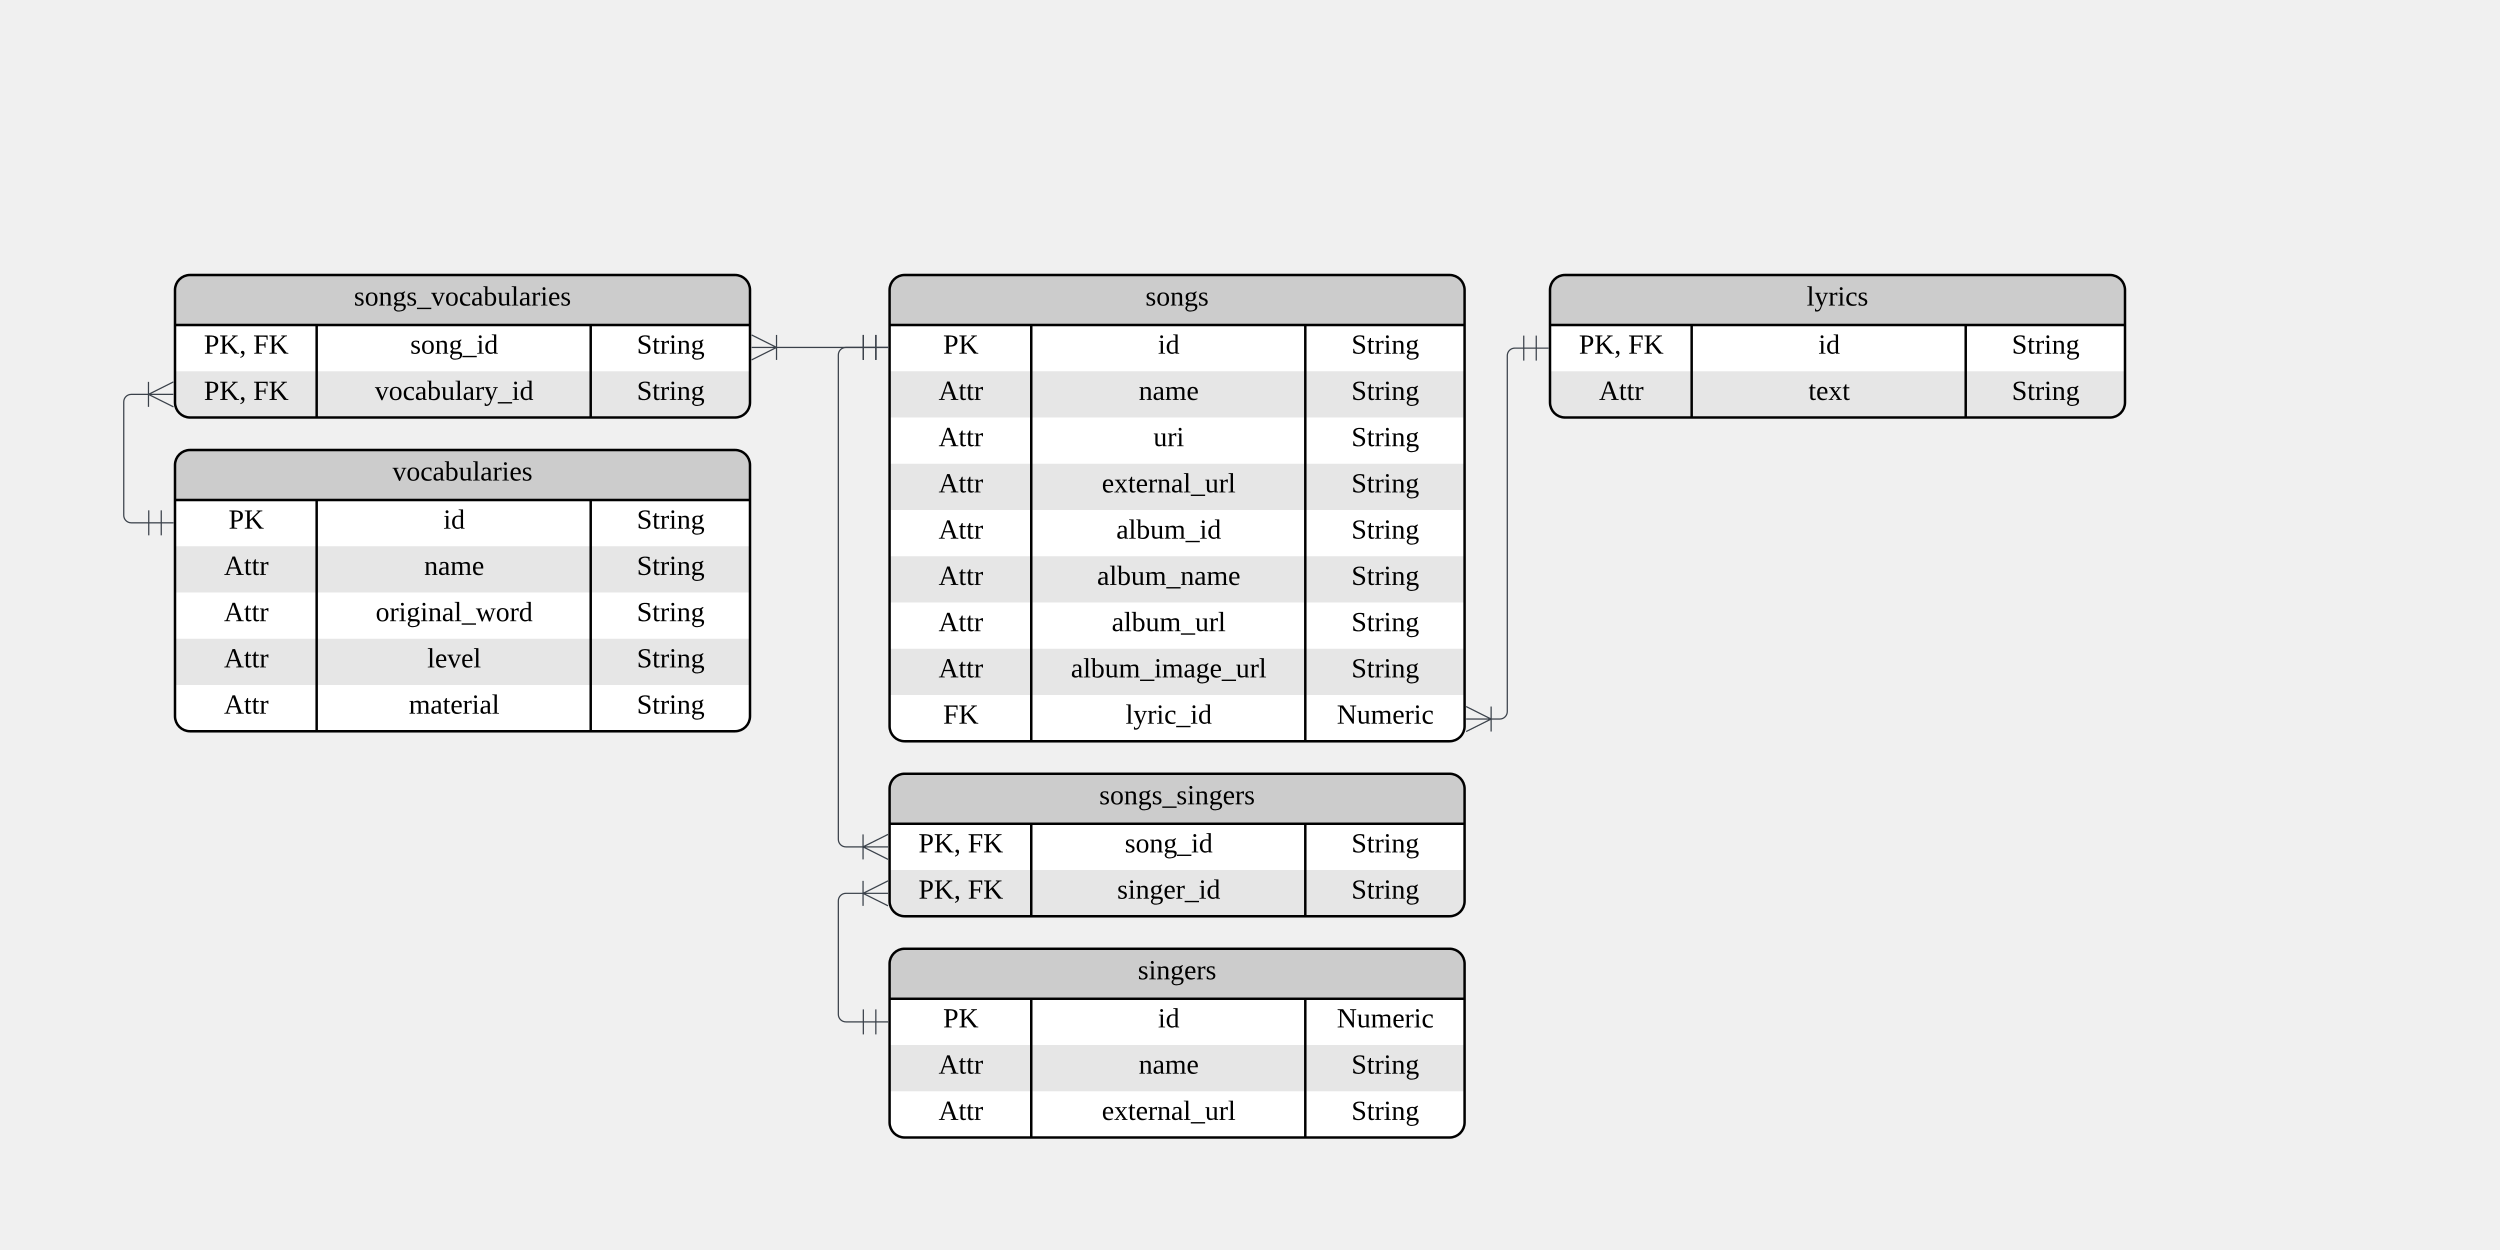
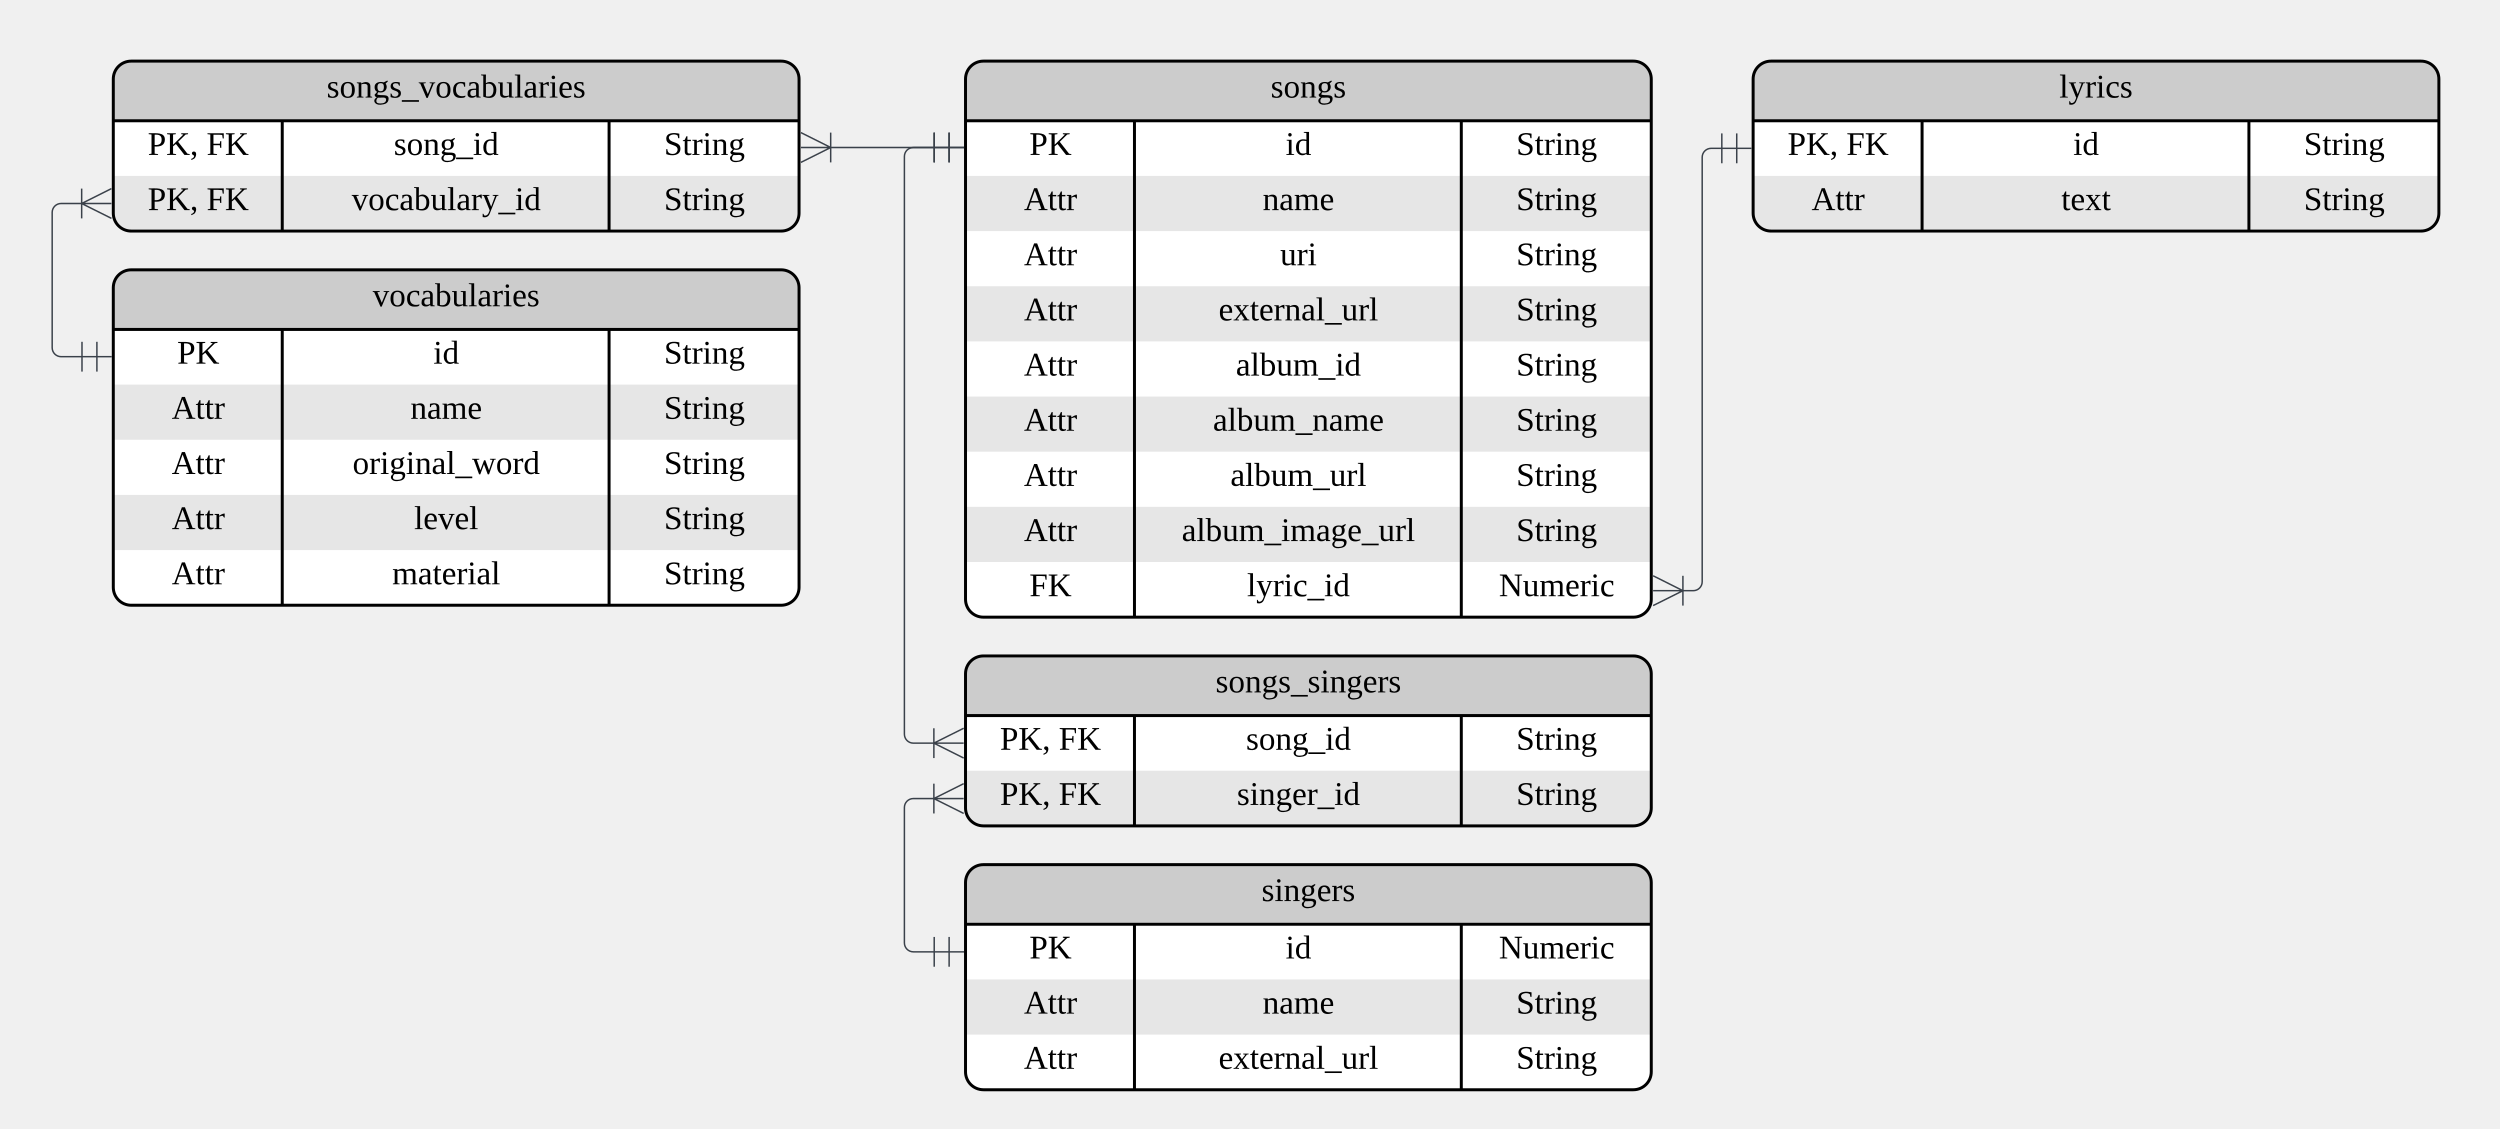
- <svg xmlns="http://www.w3.org/2000/svg" xmlns:ns1="lucid" xmlns:xlink="http://www.w3.org/1999/xlink" width="2000" height="1000">
-   <g transform="translate(500 0)" ns1:page-tab-id="0_0">
+ <svg xmlns="http://www.w3.org/2000/svg" xmlns:ns1="lucid" xmlns:xlink="http://www.w3.org/1999/xlink" width="1677" height="757">
+   <g transform="translate(436 -179)" ns1:page-tab-id="0_0">
    <path d="M211.67 631a12 12 0 0 1 12-12h436a12 12 0 0 1 12 12v90a12 12 0 0 1-12 12h-436a12 12 0 0 1-12-12z" fill="#fff" />
    <path d="M211.67 631a12 12 0 0 1 12-12h436a12 12 0 0 1 12 12v28h-460z" fill="#ccc" />
    <path d="M211.67 659h460v38h-460z" fill="#fff" />
    <path d="M211.67 696h460v25a12 12 0 0 1-12 12h-436a12 12 0 0 1-12-12z" fill="#e6e6e6" />
    <path d="M212.67 659h458-458zM211.67 631a12 12 0 0 1 12-12h436a12 12 0 0 1 12 12v90a12 12 0 0 1-12 12h-436a12 12 0 0 1-12-12zM325 660v72zM544.24 660v72z" stroke="#000" stroke-width="2" fill="none" />
    <use xlink:href="#a" transform="matrix(1,0,0,1,221.6666,619) translate(157.716 24.44444)" />
    <use xlink:href="#b" transform="matrix(1,0,0,1,216.6666,661.5) translate(18.11111 20.44444)" />
    <use xlink:href="#c" transform="matrix(1,0,0,1,216.6666,661.5) translate(57.55556 20.44444)" />
    <use xlink:href="#d" transform="matrix(1,0,0,1,329.9995,661.5) translate(69.81481 20.44444)" />
    <use xlink:href="#e" transform="matrix(1,0,0,1,549.2366,661.5) translate(31.87037 20.44444)" />
    <use xlink:href="#b" transform="matrix(1,0,0,1,216.6666,698.5) translate(18.11111 20.44444)" />
    <use xlink:href="#c" transform="matrix(1,0,0,1,216.6666,698.5) translate(57.55556 20.44444)" />
    <use xlink:href="#f" transform="matrix(1,0,0,1,329.9995,698.5) translate(63.7037 20.44444)" />
    <use xlink:href="#e" transform="matrix(1,0,0,1,549.2366,698.5) translate(31.87037 20.44444)" />
    <path d="M211.67 771a12 12 0 0 1 12-12h436a12 12 0 0 1 12 12v127a12 12 0 0 1-12 12h-436a12 12 0 0 1-12-12z" fill="#fff" />
    <path d="M211.67 771a12 12 0 0 1 12-12h436a12 12 0 0 1 12 12v28h-460z" fill="#ccc" />
    <path d="M211.67 799h460v38h-460z" fill="#fff" />
    <path d="M211.67 836h460v38h-460z" fill="#e6e6e6" />
    <path d="M211.67 873h460v25a12 12 0 0 1-12 12h-436a12 12 0 0 1-12-12z" fill="#fff" />
    <path d="M212.67 799h458-458zM211.67 771a12 12 0 0 1 12-12h436a12 12 0 0 1 12 12v127a12 12 0 0 1-12 12h-436a12 12 0 0 1-12-12zM325 800v109zM544.24 800v109z" stroke="#000" stroke-width="2" fill="none" />
    <use xlink:href="#g" transform="matrix(1,0,0,1,221.6666,759) translate(188.5802 24.44444)" />
    <use xlink:href="#h" transform="matrix(1,0,0,1,216.6666,801.5) translate(37.83333 20.44444)" />
    <use xlink:href="#i" transform="matrix(1,0,0,1,329.9995,801.5) translate(96.35802 20.44444)" />
    <use xlink:href="#j" transform="matrix(1,0,0,1,549.2366,801.5) translate(20.23457 20.44444)" />
    <use xlink:href="#k" transform="matrix(1,0,0,1,216.6666,838.5) translate(34.16049 20.44444)" />
    <use xlink:href="#l" transform="matrix(1,0,0,1,329.9995,838.5) translate(80.98765 20.44444)" />
    <use xlink:href="#e" transform="matrix(1,0,0,1,549.2366,838.5) translate(31.87037 20.44444)" />
    <use xlink:href="#k" transform="matrix(1,0,0,1,216.6666,875.5) translate(34.16049 20.44444)" />
    <use xlink:href="#m" transform="matrix(1,0,0,1,329.9995,875.5) translate(51.45062 20.44444)" />
    <use xlink:href="#e" transform="matrix(1,0,0,1,549.2366,875.5) translate(31.87037 20.44444)" />
    <path d="M211.67 232a12 12 0 0 1 12-12h436a12 12 0 0 1 12 12v349a12 12 0 0 1-12 12h-436a12 12 0 0 1-12-12z" fill="#fff" />
    <path d="M211.67 232a12 12 0 0 1 12-12h436a12 12 0 0 1 12 12v28h-460z" fill="#ccc" />
    <path d="M211.67 260h460v38h-460z" fill="#fff" />
    <path d="M211.67 297h460v38h-460z" fill="#e6e6e6" />
    <path d="M211.67 334h460v38h-460z" fill="#fff" />
    <path d="M211.67 371h460v38h-460z" fill="#e6e6e6" />
    <path d="M211.67 408h460v38h-460z" fill="#fff" />
    <path d="M211.67 445h460v38h-460z" fill="#e6e6e6" />
    <path d="M211.67 482h460v38h-460z" fill="#fff" />
    <path d="M211.67 519h460v38h-460z" fill="#e6e6e6" />
    <path d="M211.67 556h460v25a12 12 0 0 1-12 12h-436a12 12 0 0 1-12-12z" fill="#fff" />
    <path d="M212.67 260h458-458zM211.67 232a12 12 0 0 1 12-12h436a12 12 0 0 1 12 12v349a12 12 0 0 1-12 12h-436a12 12 0 0 1-12-12zM325 261v331zM544.24 261v331z" stroke="#000" stroke-width="2" fill="none" />
    <use xlink:href="#n" transform="matrix(1,0,0,1,221.6666,220) translate(194.6914 24.44444)" />
    <use xlink:href="#h" transform="matrix(1,0,0,1,216.6666,262.5) translate(37.83333 20.44444)" />
    <use xlink:href="#i" transform="matrix(1,0,0,1,329.9995,262.5) translate(96.35802 20.44444)" />
    <use xlink:href="#e" transform="matrix(1,0,0,1,549.2366,262.5) translate(31.87037 20.44444)" />
    <use xlink:href="#k" transform="matrix(1,0,0,1,216.6666,299.5) translate(34.16049 20.44444)" />
    <use xlink:href="#l" transform="matrix(1,0,0,1,329.9995,299.5) translate(80.98765 20.44444)" />
    <use xlink:href="#e" transform="matrix(1,0,0,1,549.2366,299.5) translate(31.87037 20.44444)" />
    <use xlink:href="#k" transform="matrix(1,0,0,1,216.6666,336.5) translate(34.16049 20.44444)" />
    <use xlink:href="#o" transform="matrix(1,0,0,1,329.9995,336.5) translate(92.68519 20.44444)" />
    <use xlink:href="#e" transform="matrix(1,0,0,1,549.2366,336.5) translate(31.87037 20.44444)" />
    <use xlink:href="#k" transform="matrix(1,0,0,1,216.6666,373.5) translate(34.16049 20.44444)" />
    <use xlink:href="#m" transform="matrix(1,0,0,1,329.9995,373.5) translate(51.45062 20.44444)" />
    <use xlink:href="#e" transform="matrix(1,0,0,1,549.2366,373.5) translate(31.87037 20.44444)" />
    <use xlink:href="#k" transform="matrix(1,0,0,1,216.6666,410.5) translate(34.16049 20.44444)" />
    <use xlink:href="#p" transform="matrix(1,0,0,1,329.9995,410.5) translate(63.05556 20.44444)" />
    <use xlink:href="#e" transform="matrix(1,0,0,1,549.2366,410.5) translate(31.87037 20.44444)" />
    <use xlink:href="#k" transform="matrix(1,0,0,1,216.6666,447.5) translate(34.16049 20.44444)" />
    <use xlink:href="#q" transform="matrix(1,0,0,1,329.9995,447.5) translate(47.68519 20.44444)" />
    <use xlink:href="#e" transform="matrix(1,0,0,1,549.2366,447.5) translate(31.87037 20.44444)" />
    <use xlink:href="#k" transform="matrix(1,0,0,1,216.6666,484.5) translate(34.16049 20.44444)" />
    <use xlink:href="#r" transform="matrix(1,0,0,1,329.9995,484.5) translate(59.38272 20.44444)" />
    <use xlink:href="#e" transform="matrix(1,0,0,1,549.2366,484.5) translate(31.87037 20.44444)" />
    <use xlink:href="#k" transform="matrix(1,0,0,1,216.6666,521.5) translate(34.16049 20.44444)" />
    <use xlink:href="#s" transform="matrix(1,0,0,1,329.9995,521.5) translate(26.7284 20.44444)" />
    <use xlink:href="#e" transform="matrix(1,0,0,1,549.2366,521.5) translate(31.87037 20.44444)" />
    <use xlink:href="#t" transform="matrix(1,0,0,1,216.6666,558.5) translate(37.83333 20.44444)" />
    <use xlink:href="#u" transform="matrix(1,0,0,1,329.9995,558.5) translate(70.49383 20.44444)" />
    <use xlink:href="#j" transform="matrix(1,0,0,1,549.2366,558.5) translate(20.23457 20.44444)" />
    <path d="M190.67 677.5h-14a6 6 0 0 1-6-6V283.95a6 6 0 0 1 6-6h14M210.44 677.5h-20m20-10l-20 10m20 10l-20-10m0-10v20M210.67 277.94h-20m10-10v20m-10-20v20M190.67 714.67h-14a6 6 0 0 0-6 6v90.83a6 6 0 0 0 6 6h14M210.44 714.67h-20m20-10l-20 10m20 10l-20-10m0-10v20M210.67 817.5h-20m10-10v20m-10-20v20" stroke="#3a414a" fill="none" />
    <path d="M-360 372a12 12 0 0 1 12-12H88a12 12 0 0 1 12 12v201a12 12 0 0 1-12 12h-436a12 12 0 0 1-12-12z" fill="#fff" />
    <path d="M-360 372a12 12 0 0 1 12-12H88a12 12 0 0 1 12 12v28h-460z" fill="#ccc" />
    <path d="M-360 400h460v38h-460z" fill="#fff" />
    <path d="M-360 437h460v38h-460z" fill="#e6e6e6" />
    <path d="M-360 474h460v38h-460z" fill="#fff" />
    <path d="M-360 511h460v38h-460z" fill="#e6e6e6" />
    <path d="M-360 548h460v25a12 12 0 0 1-12 12h-436a12 12 0 0 1-12-12z" fill="#fff" />
    <path d="M-359 400H99h-458zM-360 372a12 12 0 0 1 12-12H88a12 12 0 0 1 12 12v201a12 12 0 0 1-12 12h-436a12 12 0 0 1-12-12zM-246.67 401v183zM-27.43 401v183z" stroke="#000" stroke-width="2" fill="none" />
    <use xlink:href="#v" transform="matrix(1,0,0,1,-350,360) translate(163.9815 24.44444)" />
    <use xlink:href="#h" transform="matrix(1,0,0,1,-355,402.5) translate(37.83333 20.44444)" />
    <use xlink:href="#i" transform="matrix(1,0,0,1,-241.6672,402.5) translate(96.35802 20.44444)" />
    <use xlink:href="#e" transform="matrix(1,0,0,1,-22.42996,402.5) translate(31.87037 20.44444)" />
    <use xlink:href="#k" transform="matrix(1,0,0,1,-355,439.5) translate(34.16049 20.44444)" />
    <use xlink:href="#l" transform="matrix(1,0,0,1,-241.6672,439.5) translate(80.98765 20.44444)" />
    <use xlink:href="#e" transform="matrix(1,0,0,1,-22.42996,439.5) translate(31.87037 20.44444)" />
    <use xlink:href="#k" transform="matrix(1,0,0,1,-355,476.5) translate(34.16049 20.44444)" />
    <use xlink:href="#w" transform="matrix(1,0,0,1,-241.6672,476.5) translate(42.16049 20.44444)" />
    <use xlink:href="#e" transform="matrix(1,0,0,1,-22.42996,476.5) translate(31.87037 20.44444)" />
    <use xlink:href="#k" transform="matrix(1,0,0,1,-355,513.5) translate(34.16049 20.44444)" />
    <use xlink:href="#x" transform="matrix(1,0,0,1,-241.6672,513.5) translate(83.45679 20.44444)" />
    <use xlink:href="#e" transform="matrix(1,0,0,1,-22.42996,513.5) translate(31.87037 20.44444)" />
    <use xlink:href="#k" transform="matrix(1,0,0,1,-355,550.5) translate(34.16049 20.44444)" />
    <use xlink:href="#y" transform="matrix(1,0,0,1,-241.6672,550.5) translate(68.7037 20.44444)" />
    <use xlink:href="#e" transform="matrix(1,0,0,1,-22.42996,550.5) translate(31.87037 20.44444)" />
    <path d="M740 232a12 12 0 0 1 12-12h436a12 12 0 0 1 12 12v90a12 12 0 0 1-12 12H752a12 12 0 0 1-12-12z" fill="#fff" />
    <path d="M740 232a12 12 0 0 1 12-12h436a12 12 0 0 1 12 12v28H740z" fill="#ccc" />
    <path d="M740 260h460v38H740z" fill="#fff" />
    <path d="M740 297h460v25a12 12 0 0 1-12 12H752a12 12 0 0 1-12-12z" fill="#e6e6e6" />
    <path d="M741 260h458-458zM740 232a12 12 0 0 1 12-12h436a12 12 0 0 1 12 12v90a12 12 0 0 1-12 12H752a12 12 0 0 1-12-12zM853.33 261v72zM1072.57 261v72z" stroke="#000" stroke-width="2" fill="none" />
    <use xlink:href="#z" transform="matrix(1,0,0,1,750,220) translate(195.3704 24.44444)" />
    <use xlink:href="#b" transform="matrix(1,0,0,1,745,262.5) translate(18.11111 20.44444)" />
    <use xlink:href="#c" transform="matrix(1,0,0,1,745,262.5) translate(57.55556 20.44444)" />
    <use xlink:href="#i" transform="matrix(1,0,0,1,858.3328,262.5) translate(96.35802 20.44444)" />
    <use xlink:href="#e" transform="matrix(1,0,0,1,1077.57,262.5) translate(31.87037 20.44444)" />
    <use xlink:href="#k" transform="matrix(1,0,0,1,745,299.5) translate(34.16049 20.44444)" />
    <use xlink:href="#A" transform="matrix(1,0,0,1,858.3328,299.5) translate(88.3642 20.44444)" />
    <use xlink:href="#e" transform="matrix(1,0,0,1,1077.57,299.5) translate(31.87037 20.44444)" />
    <path d="M692.67 575.23h7.16a6 6 0 0 0 6-6V284.5a6 6 0 0 1 6-6H719M672.9 575.23h20m-20 10l20-10m-20-10l20 10m0 10v-20M739 278.5h-20m10-10v20m-10-20v20" stroke="#3a414a" fill="none" />
    <path d="M-360 232a12 12 0 0 1 12-12H88a12 12 0 0 1 12 12v90a12 12 0 0 1-12 12h-436a12 12 0 0 1-12-12z" fill="#fff" />
    <path d="M-360 232a12 12 0 0 1 12-12H88a12 12 0 0 1 12 12v28h-460z" fill="#ccc" />
    <path d="M-360 260h460v38h-460z" fill="#fff" />
    <path d="M-360 297h460v25a12 12 0 0 1-12 12h-436a12 12 0 0 1-12-12z" fill="#e6e6e6" />
    <path d="M-359 260H99h-458zM-360 232a12 12 0 0 1 12-12H88a12 12 0 0 1 12 12v90a12 12 0 0 1-12 12h-436a12 12 0 0 1-12-12zM-246.67 261v72zM-27.43 261v72z" stroke="#000" stroke-width="2" fill="none" />
    <use xlink:href="#B" transform="matrix(1,0,0,1,-350,220) translate(133.1173 24.44444)" />
    <use xlink:href="#b" transform="matrix(1,0,0,1,-355,262.5) translate(18.11111 20.44444)" />
    <use xlink:href="#c" transform="matrix(1,0,0,1,-355,262.5) translate(57.55556 20.44444)" />
    <use xlink:href="#d" transform="matrix(1,0,0,1,-241.6672,262.5) translate(69.81481 20.44444)" />
    <use xlink:href="#e" transform="matrix(1,0,0,1,-22.42996,262.5) translate(31.87037 20.44444)" />
    <use xlink:href="#b" transform="matrix(1,0,0,1,-355,299.5) translate(18.11111 20.44444)" />
    <use xlink:href="#c" transform="matrix(1,0,0,1,-355,299.5) translate(57.55556 20.44444)" />
    <use xlink:href="#C" transform="matrix(1,0,0,1,-241.6672,299.5) translate(41.54321 20.44444)" />
    <use xlink:href="#e" transform="matrix(1,0,0,1,-22.42996,299.5) translate(31.87037 20.44444)" />
    <path d="M-381 418.26h-14a6 6 0 0 1-6-6V321.5a6 6 0 0 1 6-6h14M-361 418.26h-20m10-10v20m-10-20v20M-361.22 315.5h-20m20-10l-20 10m20 10l-20-10m0-10v20M121 277.94h69.67M101.22 277.94h20m-20 10l20-10m-20-10l20 10m0 10v-20M210.67 277.94h-20m10-10v20m-10-20v20" stroke="#3a414a" fill="none" />
    <defs>
      <path d="M41-130c7 48 86 23 86 84 0 56-69 57-112 41v-40c20 0 9 29 31 31 35 19 77-26 41-50-27-18-72-13-72-59 0-50 58-52 100-41v36c-19 1-8-25-28-25-21-7-50-1-46 23" id="D" />
      <path d="M90-170c52 0 76 32 76 87 0 54-24 87-77 87-51 0-75-34-75-87 0-54 24-87 76-87zM89-10c39 0 46-35 46-73 0-39-7-73-46-73-39 1-44 34-44 73s6 72 44 73" id="E" />
      <path d="M125-118c4-37-41-34-68-26v132l23 4v8H8C5-13 21-9 28-12v-141c-7-3-23 1-20-12h47l2 13c31-23 98-29 98 31v109c7 3 23-1 20 12h-72v-8l22-4v-106" id="F" />
      <path d="M141-152c28 39 5 97-54 97-9 0-20-2-27-3L49-35c29 22 130-14 124 52-4 45-38 57-88 61C21 83-8 26 45-2 33-6 22-15 21-31l28-31c-19-9-28-26-28-51-2-51 53-65 100-52l38-20 7 8zM85 64c35 0 61-11 61-42 0-35-57-17-89-21-9 8-16 19-17 34 0 25 19 29 45 29zM52-113c1 26 7 46 35 44 28-1 34-16 35-44 0-26-6-43-34-43s-36 17-36 43" id="G" />
      <path d="M-3 46V28h186v18H-3" id="H" />
      <path d="M47-200c-23 0-25-39 0-38 13 0 18 7 20 19-1 11-8 19-20 19zM65-12l28 4v8H8v-8l28-4v-141l-24-4v-8h53v153" id="I" />
      <path d="M84-170c49 0 66 33 63 87H46c-8 60 38 80 95 63v10C128-2 108 4 88 4 34 4 14-29 14-84c-1-54 22-86 70-86zm33 73c12-57-57-82-69-24-1 7-2 15-2 24h71" id="J" />
      <path d="M57-145c16-10 35-24 60-25v45c-19 1-8-30-40-17l-20 6v124l29 4v8H7v-8l21-4v-141c-8-3-24 2-21-12h48" id="K" />
      <g id="a">
        <use transform="matrix(0.0617284,0,0,0.0617284,0,0)" xlink:href="#D" />
        <use transform="matrix(0.0617284,0,0,0.0617284,8.641975,0)" xlink:href="#E" />
        <use transform="matrix(0.0617284,0,0,0.0617284,19.75309,0)" xlink:href="#F" />
        <use transform="matrix(0.0617284,0,0,0.0617284,30.8642,0)" xlink:href="#G" />
        <use transform="matrix(0.0617284,0,0,0.0617284,41.97531,0)" xlink:href="#D" />
        <use transform="matrix(0.0617284,0,0,0.0617284,50.61728,0)" xlink:href="#H" />
        <use transform="matrix(0.0617284,0,0,0.0617284,61.7284,0)" xlink:href="#D" />
        <use transform="matrix(0.0617284,0,0,0.0617284,70.37037,0)" xlink:href="#I" />
        <use transform="matrix(0.0617284,0,0,0.0617284,76.54321,0)" xlink:href="#F" />
        <use transform="matrix(0.0617284,0,0,0.0617284,87.65432,0)" xlink:href="#G" />
        <use transform="matrix(0.0617284,0,0,0.0617284,98.76543,0)" xlink:href="#J" />
        <use transform="matrix(0.0617284,0,0,0.0617284,108.5802,0)" xlink:href="#K" />
        <use transform="matrix(0.0617284,0,0,0.0617284,115.9259,0)" xlink:href="#D" />
      </g>
      <path d="M75-108c48 3 76-12 76-58s-28-57-76-54v112zm111-58c-1 60-46 78-111 74v78l37 5v9H13v-9l28-5v-208l-31-4v-10c81 1 178-14 176 70" id="L" />
      <path d="M238-236v10l-27 4-81 79L231-14l25 5v9h-57l-93-119-31 25v80l33 5v9H10v-9l31-5v-208l-31-4v-10h95v10l-30 4v111l112-111-23-4v-10h74" id="M" />
      <path d="M42-37c43 0 23 74-4 81-7 4-14 8-24 11V42c17-5 29-14 31-30C42-2 20 1 21-18c0-12 9-19 21-19" id="N" />
      <g id="b">
        <use transform="matrix(0.0617284,0,0,0.0617284,0,0)" xlink:href="#L" />
        <use transform="matrix(0.0617284,0,0,0.0617284,12.34568,0)" xlink:href="#M" />
        <use transform="matrix(0.0617284,0,0,0.0617284,28.33333,0)" xlink:href="#N" />
      </g>
      <path d="M75-106v92l39 5v9H13v-9l28-5v-208l-31-4v-10h177v57h-11l-6-38c-28-4-63-3-95-3v98h69l5-28h11v73h-11l-5-29H75" id="O" />
      <g id="c">
        <use transform="matrix(0.0617284,0,0,0.0617284,0,0)" xlink:href="#O" />
        <use transform="matrix(0.0617284,0,0,0.0617284,12.34568,0)" xlink:href="#M" />
      </g>
      <path d="M13-81c0-71 46-101 114-85l-1-72-28-4v-8h57v238c8 3 24-2 21 12h-47l-2-12C80 23 13-1 13-81zm77-74c-37 1-44 33-45 74 0 38 9 66 45 66 14 0 27-3 36-7v-130c-10-1-24-3-36-3" id="P" />
      <g id="d">
        <use transform="matrix(0.0617284,0,0,0.0617284,0,0)" xlink:href="#D" />
        <use transform="matrix(0.0617284,0,0,0.0617284,8.641975,0)" xlink:href="#E" />
        <use transform="matrix(0.0617284,0,0,0.0617284,19.75309,0)" xlink:href="#F" />
        <use transform="matrix(0.0617284,0,0,0.0617284,30.8642,0)" xlink:href="#G" />
        <use transform="matrix(0.0617284,0,0,0.0617284,41.97531,0)" xlink:href="#H" />
        <use transform="matrix(0.0617284,0,0,0.0617284,53.08642,0)" xlink:href="#I" />
        <use transform="matrix(0.0617284,0,0,0.0617284,59.25926,0)" xlink:href="#P" />
      </g>
      <path d="M178-68c0 79-95 82-154 59v-54h12c1 35 22 52 60 52 50 0 69-58 33-82-39-24-105-21-105-85 0-67 86-66 142-53v49h-12l-6-29c-31-27-121-7-89 42 28 43 119 24 119 101" id="Q" />
      <path d="M54-38c-1 25 24 26 44 20v12C71 10 25 9 25-35v-115H4c-2-14 14-10 21-15l18-38h11v38h38v15H54v112" id="R" />
      <g id="e">
        <use transform="matrix(0.0617284,0,0,0.0617284,0,0)" xlink:href="#Q" />
        <use transform="matrix(0.0617284,0,0,0.0617284,12.34568,0)" xlink:href="#R" />
        <use transform="matrix(0.0617284,0,0,0.0617284,18.51852,0)" xlink:href="#K" />
        <use transform="matrix(0.0617284,0,0,0.0617284,25.8642,0)" xlink:href="#I" />
        <use transform="matrix(0.0617284,0,0,0.0617284,32.03704,0)" xlink:href="#F" />
        <use transform="matrix(0.0617284,0,0,0.0617284,43.14815,0)" xlink:href="#G" />
      </g>
      <g id="f">
        <use transform="matrix(0.0617284,0,0,0.0617284,0,0)" xlink:href="#D" />
        <use transform="matrix(0.0617284,0,0,0.0617284,8.641975,0)" xlink:href="#I" />
        <use transform="matrix(0.0617284,0,0,0.0617284,14.81481,0)" xlink:href="#F" />
        <use transform="matrix(0.0617284,0,0,0.0617284,25.92593,0)" xlink:href="#G" />
        <use transform="matrix(0.0617284,0,0,0.0617284,37.03704,0)" xlink:href="#J" />
        <use transform="matrix(0.0617284,0,0,0.0617284,46.85185,0)" xlink:href="#K" />
        <use transform="matrix(0.0617284,0,0,0.0617284,54.19753,0)" xlink:href="#H" />
        <use transform="matrix(0.0617284,0,0,0.0617284,65.30864,0)" xlink:href="#I" />
        <use transform="matrix(0.0617284,0,0,0.0617284,71.48148,0)" xlink:href="#P" />
      </g>
      <g id="g">
        <use transform="matrix(0.0617284,0,0,0.0617284,0,0)" xlink:href="#D" />
        <use transform="matrix(0.0617284,0,0,0.0617284,8.641975,0)" xlink:href="#I" />
        <use transform="matrix(0.0617284,0,0,0.0617284,14.81481,0)" xlink:href="#F" />
        <use transform="matrix(0.0617284,0,0,0.0617284,25.92593,0)" xlink:href="#G" />
        <use transform="matrix(0.0617284,0,0,0.0617284,37.03704,0)" xlink:href="#J" />
        <use transform="matrix(0.0617284,0,0,0.0617284,46.85185,0)" xlink:href="#K" />
        <use transform="matrix(0.0617284,0,0,0.0617284,54.19753,0)" xlink:href="#D" />
      </g>
      <g id="h">
        <use transform="matrix(0.0617284,0,0,0.0617284,0,0)" xlink:href="#L" />
        <use transform="matrix(0.0617284,0,0,0.0617284,12.34568,0)" xlink:href="#M" />
      </g>
      <g id="i">
        <use transform="matrix(0.0617284,0,0,0.0617284,0,0)" xlink:href="#I" />
        <use transform="matrix(0.0617284,0,0,0.0617284,6.17284,0)" xlink:href="#P" />
      </g>
      <path d="M203-222l-32-4v-10h81v10l-31 4V0h-17L59-212v198l32 5v9H10v-9l31-5v-208l-31-4v-10h72L203-61v-161" id="S" />
      <path d="M124-13C89 8 26 15 26-45v-108c-8-3-24 2-21-12h50v118c-3 37 42 32 69 25v-131l-25-4v-8h54v153c8 3 24-2 21 12h-48" id="T" />
      <path d="M126-118c4-37-42-32-68-25v131l24 4v8H8C5-13 21-9 28-12v-141c-7-3-23 1-20-12h48l1 13c22-15 77-30 92 2 32-22 104-36 104 29v109c8 3 24-2 21 12h-75v-8l25-4v-106c3-39-45-31-72-24 7 37 1 88 3 130l25 4v8h-78v-8l24-4v-106" id="U" />
      <path d="M45-84c0 64 52 80 104 63 1 25-30 25-55 25-56 0-80-32-80-88 0-76 62-98 131-80v46h-10c-5-15-4-31-23-35-47-10-67 21-67 69" id="V" />
      <g id="j">
        <use transform="matrix(0.0617284,0,0,0.0617284,0,0)" xlink:href="#S" />
        <use transform="matrix(0.0617284,0,0,0.0617284,15.98765,0)" xlink:href="#T" />
        <use transform="matrix(0.0617284,0,0,0.0617284,27.09877,0)" xlink:href="#U" />
        <use transform="matrix(0.0617284,0,0,0.0617284,44.38272,0)" xlink:href="#J" />
        <use transform="matrix(0.0617284,0,0,0.0617284,54.19753,0)" xlink:href="#K" />
        <use transform="matrix(0.0617284,0,0,0.0617284,61.54321,0)" xlink:href="#I" />
        <use transform="matrix(0.0617284,0,0,0.0617284,67.71605,0)" xlink:href="#V" />
      </g>
      <path d="M81-9v9H4v-9l26-5 81-224h33l83 224 30 5v9h-99v-9l31-5-23-68H73L49-14zm38-203L78-98h82" id="W" />
      <g id="k">
        <use transform="matrix(0.0617284,0,0,0.0617284,0,0)" xlink:href="#W" />
        <use transform="matrix(0.0617284,0,0,0.0617284,15.98765,0)" xlink:href="#R" />
        <use transform="matrix(0.0617284,0,0,0.0617284,22.16049,0)" xlink:href="#R" />
        <use transform="matrix(0.0617284,0,0,0.0617284,28.33333,0)" xlink:href="#K" />
      </g>
      <path d="M32-163c41-10 102-14 102 39v112c8 3 24-2 21 12h-45l-4-17C83 13 3 13 13-46c-2-50 45-50 92-51 4-36-5-70-42-56-6 2-12 4-16 6-4 7 0 23-15 20v-36zM42-47c0 41 41 33 63 22v-59c-34 1-63-1-63 37" id="X" />
      <g id="l">
        <use transform="matrix(0.0617284,0,0,0.0617284,0,0)" xlink:href="#F" />
        <use transform="matrix(0.0617284,0,0,0.0617284,11.11111,0)" xlink:href="#X" />
        <use transform="matrix(0.0617284,0,0,0.0617284,20.92593,0)" xlink:href="#U" />
        <use transform="matrix(0.0617284,0,0,0.0617284,38.20988,0)" xlink:href="#J" />
      </g>
      <path d="M156-12c7 3 23-1 20 12h-75v-8l22-4-38-58-45 58 23 4v8H3v-8l19-3 55-71-48-71c-7-3-23 1-20-12h75v8l-22 4 32 48 37-48-23-4v-8h59v8l-19 3-46 60" id="Y" />
      <path d="M65-12l28 4v8H7v-8l28-4v-226l-28-4v-8h58v238" id="Z" />
      <g id="m">
        <use transform="matrix(0.0617284,0,0,0.0617284,0,0)" xlink:href="#J" />
        <use transform="matrix(0.0617284,0,0,0.0617284,9.814815,0)" xlink:href="#Y" />
        <use transform="matrix(0.0617284,0,0,0.0617284,20.92593,0)" xlink:href="#R" />
        <use transform="matrix(0.0617284,0,0,0.0617284,27.09877,0)" xlink:href="#J" />
        <use transform="matrix(0.0617284,0,0,0.0617284,36.91358,0)" xlink:href="#K" />
        <use transform="matrix(0.0617284,0,0,0.0617284,44.25926,0)" xlink:href="#F" />
        <use transform="matrix(0.0617284,0,0,0.0617284,55.37037,0)" xlink:href="#X" />
        <use transform="matrix(0.0617284,0,0,0.0617284,65.18519,0)" xlink:href="#Z" />
        <use transform="matrix(0.0617284,0,0,0.0617284,71.35802,0)" xlink:href="#H" />
        <use transform="matrix(0.0617284,0,0,0.0617284,82.46914,0)" xlink:href="#T" />
        <use transform="matrix(0.0617284,0,0,0.0617284,93.58025,0)" xlink:href="#K" />
        <use transform="matrix(0.0617284,0,0,0.0617284,100.9259,0)" xlink:href="#Z" />
      </g>
      <g id="n">
        <use transform="matrix(0.0617284,0,0,0.0617284,0,0)" xlink:href="#D" />
        <use transform="matrix(0.0617284,0,0,0.0617284,8.641975,0)" xlink:href="#E" />
        <use transform="matrix(0.0617284,0,0,0.0617284,19.75309,0)" xlink:href="#F" />
        <use transform="matrix(0.0617284,0,0,0.0617284,30.8642,0)" xlink:href="#G" />
        <use transform="matrix(0.0617284,0,0,0.0617284,41.97531,0)" xlink:href="#D" />
      </g>
      <g id="o">
        <use transform="matrix(0.0617284,0,0,0.0617284,0,0)" xlink:href="#T" />
        <use transform="matrix(0.0617284,0,0,0.0617284,11.11111,0)" xlink:href="#K" />
        <use transform="matrix(0.0617284,0,0,0.0617284,18.45679,0)" xlink:href="#I" />
      </g>
      <path d="M53-14c58 12 82-15 82-73 0-52-35-77-82-58v131zM89 4C64 4 42-2 24-9v-229l-24-4v-8h53l-1 94c48-33 114-4 114 69 0 57-23 91-77 91" id="aa" />
      <g id="p">
        <use transform="matrix(0.0617284,0,0,0.0617284,0,0)" xlink:href="#X" />
        <use transform="matrix(0.0617284,0,0,0.0617284,9.814815,0)" xlink:href="#Z" />
        <use transform="matrix(0.0617284,0,0,0.0617284,15.98765,0)" xlink:href="#aa" />
        <use transform="matrix(0.0617284,0,0,0.0617284,27.09877,0)" xlink:href="#T" />
        <use transform="matrix(0.0617284,0,0,0.0617284,38.20988,0)" xlink:href="#U" />
        <use transform="matrix(0.0617284,0,0,0.0617284,55.49383,0)" xlink:href="#H" />
        <use transform="matrix(0.0617284,0,0,0.0617284,66.60494,0)" xlink:href="#I" />
        <use transform="matrix(0.0617284,0,0,0.0617284,72.77778,0)" xlink:href="#P" />
      </g>
      <g id="q">
        <use transform="matrix(0.0617284,0,0,0.0617284,0,0)" xlink:href="#X" />
        <use transform="matrix(0.0617284,0,0,0.0617284,9.814815,0)" xlink:href="#Z" />
        <use transform="matrix(0.0617284,0,0,0.0617284,15.98765,0)" xlink:href="#aa" />
        <use transform="matrix(0.0617284,0,0,0.0617284,27.09877,0)" xlink:href="#T" />
        <use transform="matrix(0.0617284,0,0,0.0617284,38.20988,0)" xlink:href="#U" />
        <use transform="matrix(0.0617284,0,0,0.0617284,55.49383,0)" xlink:href="#H" />
        <use transform="matrix(0.0617284,0,0,0.0617284,66.60494,0)" xlink:href="#F" />
        <use transform="matrix(0.0617284,0,0,0.0617284,77.71605,0)" xlink:href="#X" />
        <use transform="matrix(0.0617284,0,0,0.0617284,87.53086,0)" xlink:href="#U" />
        <use transform="matrix(0.0617284,0,0,0.0617284,104.8148,0)" xlink:href="#J" />
      </g>
      <g id="r">
        <use transform="matrix(0.0617284,0,0,0.0617284,0,0)" xlink:href="#X" />
        <use transform="matrix(0.0617284,0,0,0.0617284,9.814815,0)" xlink:href="#Z" />
        <use transform="matrix(0.0617284,0,0,0.0617284,15.98765,0)" xlink:href="#aa" />
        <use transform="matrix(0.0617284,0,0,0.0617284,27.09877,0)" xlink:href="#T" />
        <use transform="matrix(0.0617284,0,0,0.0617284,38.20988,0)" xlink:href="#U" />
        <use transform="matrix(0.0617284,0,0,0.0617284,55.49383,0)" xlink:href="#H" />
        <use transform="matrix(0.0617284,0,0,0.0617284,66.60494,0)" xlink:href="#T" />
        <use transform="matrix(0.0617284,0,0,0.0617284,77.71605,0)" xlink:href="#K" />
        <use transform="matrix(0.0617284,0,0,0.0617284,85.06173,0)" xlink:href="#Z" />
      </g>
      <g id="s">
        <use transform="matrix(0.0617284,0,0,0.0617284,0,0)" xlink:href="#X" />
        <use transform="matrix(0.0617284,0,0,0.0617284,9.814815,0)" xlink:href="#Z" />
        <use transform="matrix(0.0617284,0,0,0.0617284,15.98765,0)" xlink:href="#aa" />
        <use transform="matrix(0.0617284,0,0,0.0617284,27.09877,0)" xlink:href="#T" />
        <use transform="matrix(0.0617284,0,0,0.0617284,38.20988,0)" xlink:href="#U" />
        <use transform="matrix(0.0617284,0,0,0.0617284,55.49383,0)" xlink:href="#H" />
        <use transform="matrix(0.0617284,0,0,0.0617284,66.60494,0)" xlink:href="#I" />
        <use transform="matrix(0.0617284,0,0,0.0617284,72.77778,0)" xlink:href="#U" />
        <use transform="matrix(0.0617284,0,0,0.0617284,90.06173,0)" xlink:href="#X" />
        <use transform="matrix(0.0617284,0,0,0.0617284,99.87654,0)" xlink:href="#G" />
        <use transform="matrix(0.0617284,0,0,0.0617284,110.9877,0)" xlink:href="#J" />
        <use transform="matrix(0.0617284,0,0,0.0617284,120.8025,0)" xlink:href="#H" />
        <use transform="matrix(0.0617284,0,0,0.0617284,131.9136,0)" xlink:href="#T" />
        <use transform="matrix(0.0617284,0,0,0.0617284,143.0247,0)" xlink:href="#K" />
        <use transform="matrix(0.0617284,0,0,0.0617284,150.3704,0)" xlink:href="#Z" />
      </g>
      <g id="t">
        <use transform="matrix(0.0617284,0,0,0.0617284,0,0)" xlink:href="#O" />
        <use transform="matrix(0.0617284,0,0,0.0617284,12.34568,0)" xlink:href="#M" />
      </g>
      <path d="M161-154L85 37C75 66 49 86 8 75V39c18-2 6 24 29 21 30-4 38-32 47-58L21-153c-7-3-20 0-17-12h77v8l-26 4 45 116 43-116-26-4v-8h62v8" id="ab" />
      <g id="u">
        <use transform="matrix(0.0617284,0,0,0.0617284,0,0)" xlink:href="#Z" />
        <use transform="matrix(0.0617284,0,0,0.0617284,6.17284,0)" xlink:href="#ab" />
        <use transform="matrix(0.0617284,0,0,0.0617284,17.28395,0)" xlink:href="#K" />
        <use transform="matrix(0.0617284,0,0,0.0617284,24.62963,0)" xlink:href="#I" />
        <use transform="matrix(0.0617284,0,0,0.0617284,30.80247,0)" xlink:href="#V" />
        <use transform="matrix(0.0617284,0,0,0.0617284,40.61728,0)" xlink:href="#H" />
        <use transform="matrix(0.0617284,0,0,0.0617284,51.7284,0)" xlink:href="#I" />
        <use transform="matrix(0.0617284,0,0,0.0617284,57.90123,0)" xlink:href="#P" />
      </g>
      <path d="M164-154L98 4H85L17-153c-7-3-20 0-17-12h77v8l-26 4L99-38l46-115-26-4v-8h61v8" id="ac" />
      <g id="v">
        <use transform="matrix(0.0617284,0,0,0.0617284,0,0)" xlink:href="#ac" />
        <use transform="matrix(0.0617284,0,0,0.0617284,11.11111,0)" xlink:href="#E" />
        <use transform="matrix(0.0617284,0,0,0.0617284,22.22222,0)" xlink:href="#V" />
        <use transform="matrix(0.0617284,0,0,0.0617284,32.03704,0)" xlink:href="#X" />
        <use transform="matrix(0.0617284,0,0,0.0617284,41.85185,0)" xlink:href="#aa" />
        <use transform="matrix(0.0617284,0,0,0.0617284,52.96296,0)" xlink:href="#T" />
        <use transform="matrix(0.0617284,0,0,0.0617284,64.07407,0)" xlink:href="#Z" />
        <use transform="matrix(0.0617284,0,0,0.0617284,70.24691,0)" xlink:href="#X" />
        <use transform="matrix(0.0617284,0,0,0.0617284,80.06173,0)" xlink:href="#K" />
        <use transform="matrix(0.0617284,0,0,0.0617284,87.40741,0)" xlink:href="#I" />
        <use transform="matrix(0.0617284,0,0,0.0617284,93.58025,0)" xlink:href="#J" />
        <use transform="matrix(0.0617284,0,0,0.0617284,103.3951,0)" xlink:href="#D" />
      </g>
      <path d="M240-154L185 4h-14l-41-109L90 4H77L20-153c-7-3-23 1-20-12h79v8l-27 4L91-41l40-108h14l40 109 38-113-28-4v-8h63v8" id="ad" />
      <g id="w">
        <use transform="matrix(0.0617284,0,0,0.0617284,0,0)" xlink:href="#E" />
        <use transform="matrix(0.0617284,0,0,0.0617284,11.11111,0)" xlink:href="#K" />
        <use transform="matrix(0.0617284,0,0,0.0617284,18.45679,0)" xlink:href="#I" />
        <use transform="matrix(0.0617284,0,0,0.0617284,24.62963,0)" xlink:href="#G" />
        <use transform="matrix(0.0617284,0,0,0.0617284,35.74074,0)" xlink:href="#I" />
        <use transform="matrix(0.0617284,0,0,0.0617284,41.91358,0)" xlink:href="#F" />
        <use transform="matrix(0.0617284,0,0,0.0617284,53.02469,0)" xlink:href="#X" />
        <use transform="matrix(0.0617284,0,0,0.0617284,62.83951,0)" xlink:href="#Z" />
        <use transform="matrix(0.0617284,0,0,0.0617284,69.01235,0)" xlink:href="#H" />
        <use transform="matrix(0.0617284,0,0,0.0617284,80.12346,0)" xlink:href="#ad" />
        <use transform="matrix(0.0617284,0,0,0.0617284,96.11111,0)" xlink:href="#E" />
        <use transform="matrix(0.0617284,0,0,0.0617284,107.2222,0)" xlink:href="#K" />
        <use transform="matrix(0.0617284,0,0,0.0617284,114.5679,0)" xlink:href="#P" />
      </g>
      <g id="x">
        <use transform="matrix(0.0617284,0,0,0.0617284,0,0)" xlink:href="#Z" />
        <use transform="matrix(0.0617284,0,0,0.0617284,6.17284,0)" xlink:href="#J" />
        <use transform="matrix(0.0617284,0,0,0.0617284,15.98765,0)" xlink:href="#ac" />
        <use transform="matrix(0.0617284,0,0,0.0617284,27.09877,0)" xlink:href="#J" />
        <use transform="matrix(0.0617284,0,0,0.0617284,36.91358,0)" xlink:href="#Z" />
      </g>
      <g id="y">
        <use transform="matrix(0.0617284,0,0,0.0617284,0,0)" xlink:href="#U" />
        <use transform="matrix(0.0617284,0,0,0.0617284,17.28395,0)" xlink:href="#X" />
        <use transform="matrix(0.0617284,0,0,0.0617284,27.09877,0)" xlink:href="#R" />
        <use transform="matrix(0.0617284,0,0,0.0617284,33.2716,0)" xlink:href="#J" />
        <use transform="matrix(0.0617284,0,0,0.0617284,43.08642,0)" xlink:href="#K" />
        <use transform="matrix(0.0617284,0,0,0.0617284,50.4321,0)" xlink:href="#I" />
        <use transform="matrix(0.0617284,0,0,0.0617284,56.60494,0)" xlink:href="#X" />
        <use transform="matrix(0.0617284,0,0,0.0617284,66.41975,0)" xlink:href="#Z" />
      </g>
      <g id="z">
        <use transform="matrix(0.0617284,0,0,0.0617284,0,0)" xlink:href="#Z" />
        <use transform="matrix(0.0617284,0,0,0.0617284,6.17284,0)" xlink:href="#ab" />
        <use transform="matrix(0.0617284,0,0,0.0617284,17.28395,0)" xlink:href="#K" />
        <use transform="matrix(0.0617284,0,0,0.0617284,24.62963,0)" xlink:href="#I" />
        <use transform="matrix(0.0617284,0,0,0.0617284,30.80247,0)" xlink:href="#V" />
        <use transform="matrix(0.0617284,0,0,0.0617284,40.61728,0)" xlink:href="#D" />
      </g>
      <g id="A">
        <use transform="matrix(0.0617284,0,0,0.0617284,0,0)" xlink:href="#R" />
        <use transform="matrix(0.0617284,0,0,0.0617284,6.17284,0)" xlink:href="#J" />
        <use transform="matrix(0.0617284,0,0,0.0617284,15.98765,0)" xlink:href="#Y" />
        <use transform="matrix(0.0617284,0,0,0.0617284,27.09877,0)" xlink:href="#R" />
      </g>
      <g id="B">
        <use transform="matrix(0.0617284,0,0,0.0617284,0,0)" xlink:href="#D" />
        <use transform="matrix(0.0617284,0,0,0.0617284,8.641975,0)" xlink:href="#E" />
        <use transform="matrix(0.0617284,0,0,0.0617284,19.75309,0)" xlink:href="#F" />
        <use transform="matrix(0.0617284,0,0,0.0617284,30.8642,0)" xlink:href="#G" />
        <use transform="matrix(0.0617284,0,0,0.0617284,41.97531,0)" xlink:href="#D" />
        <use transform="matrix(0.0617284,0,0,0.0617284,50.61728,0)" xlink:href="#H" />
        <use transform="matrix(0.0617284,0,0,0.0617284,61.7284,0)" xlink:href="#ac" />
        <use transform="matrix(0.0617284,0,0,0.0617284,72.83951,0)" xlink:href="#E" />
        <use transform="matrix(0.0617284,0,0,0.0617284,83.95062,0)" xlink:href="#V" />
        <use transform="matrix(0.0617284,0,0,0.0617284,93.76543,0)" xlink:href="#X" />
        <use transform="matrix(0.0617284,0,0,0.0617284,103.5802,0)" xlink:href="#aa" />
        <use transform="matrix(0.0617284,0,0,0.0617284,114.6914,0)" xlink:href="#T" />
        <use transform="matrix(0.0617284,0,0,0.0617284,125.8025,0)" xlink:href="#Z" />
        <use transform="matrix(0.0617284,0,0,0.0617284,131.9753,0)" xlink:href="#X" />
        <use transform="matrix(0.0617284,0,0,0.0617284,141.7901,0)" xlink:href="#K" />
        <use transform="matrix(0.0617284,0,0,0.0617284,149.1358,0)" xlink:href="#I" />
        <use transform="matrix(0.0617284,0,0,0.0617284,155.3086,0)" xlink:href="#J" />
        <use transform="matrix(0.0617284,0,0,0.0617284,165.1235,0)" xlink:href="#D" />
      </g>
      <g id="C">
        <use transform="matrix(0.0617284,0,0,0.0617284,0,0)" xlink:href="#ac" />
        <use transform="matrix(0.0617284,0,0,0.0617284,11.11111,0)" xlink:href="#E" />
        <use transform="matrix(0.0617284,0,0,0.0617284,22.22222,0)" xlink:href="#V" />
        <use transform="matrix(0.0617284,0,0,0.0617284,32.03704,0)" xlink:href="#X" />
        <use transform="matrix(0.0617284,0,0,0.0617284,41.85185,0)" xlink:href="#aa" />
        <use transform="matrix(0.0617284,0,0,0.0617284,52.96296,0)" xlink:href="#T" />
        <use transform="matrix(0.0617284,0,0,0.0617284,64.07407,0)" xlink:href="#Z" />
        <use transform="matrix(0.0617284,0,0,0.0617284,70.24691,0)" xlink:href="#X" />
        <use transform="matrix(0.0617284,0,0,0.0617284,80.06173,0)" xlink:href="#K" />
        <use transform="matrix(0.0617284,0,0,0.0617284,87.40741,0)" xlink:href="#ab" />
        <use transform="matrix(0.0617284,0,0,0.0617284,98.51852,0)" xlink:href="#H" />
        <use transform="matrix(0.0617284,0,0,0.0617284,109.6296,0)" xlink:href="#I" />
        <use transform="matrix(0.0617284,0,0,0.0617284,115.8025,0)" xlink:href="#P" />
      </g>
    </defs>
  </g>
</svg>
